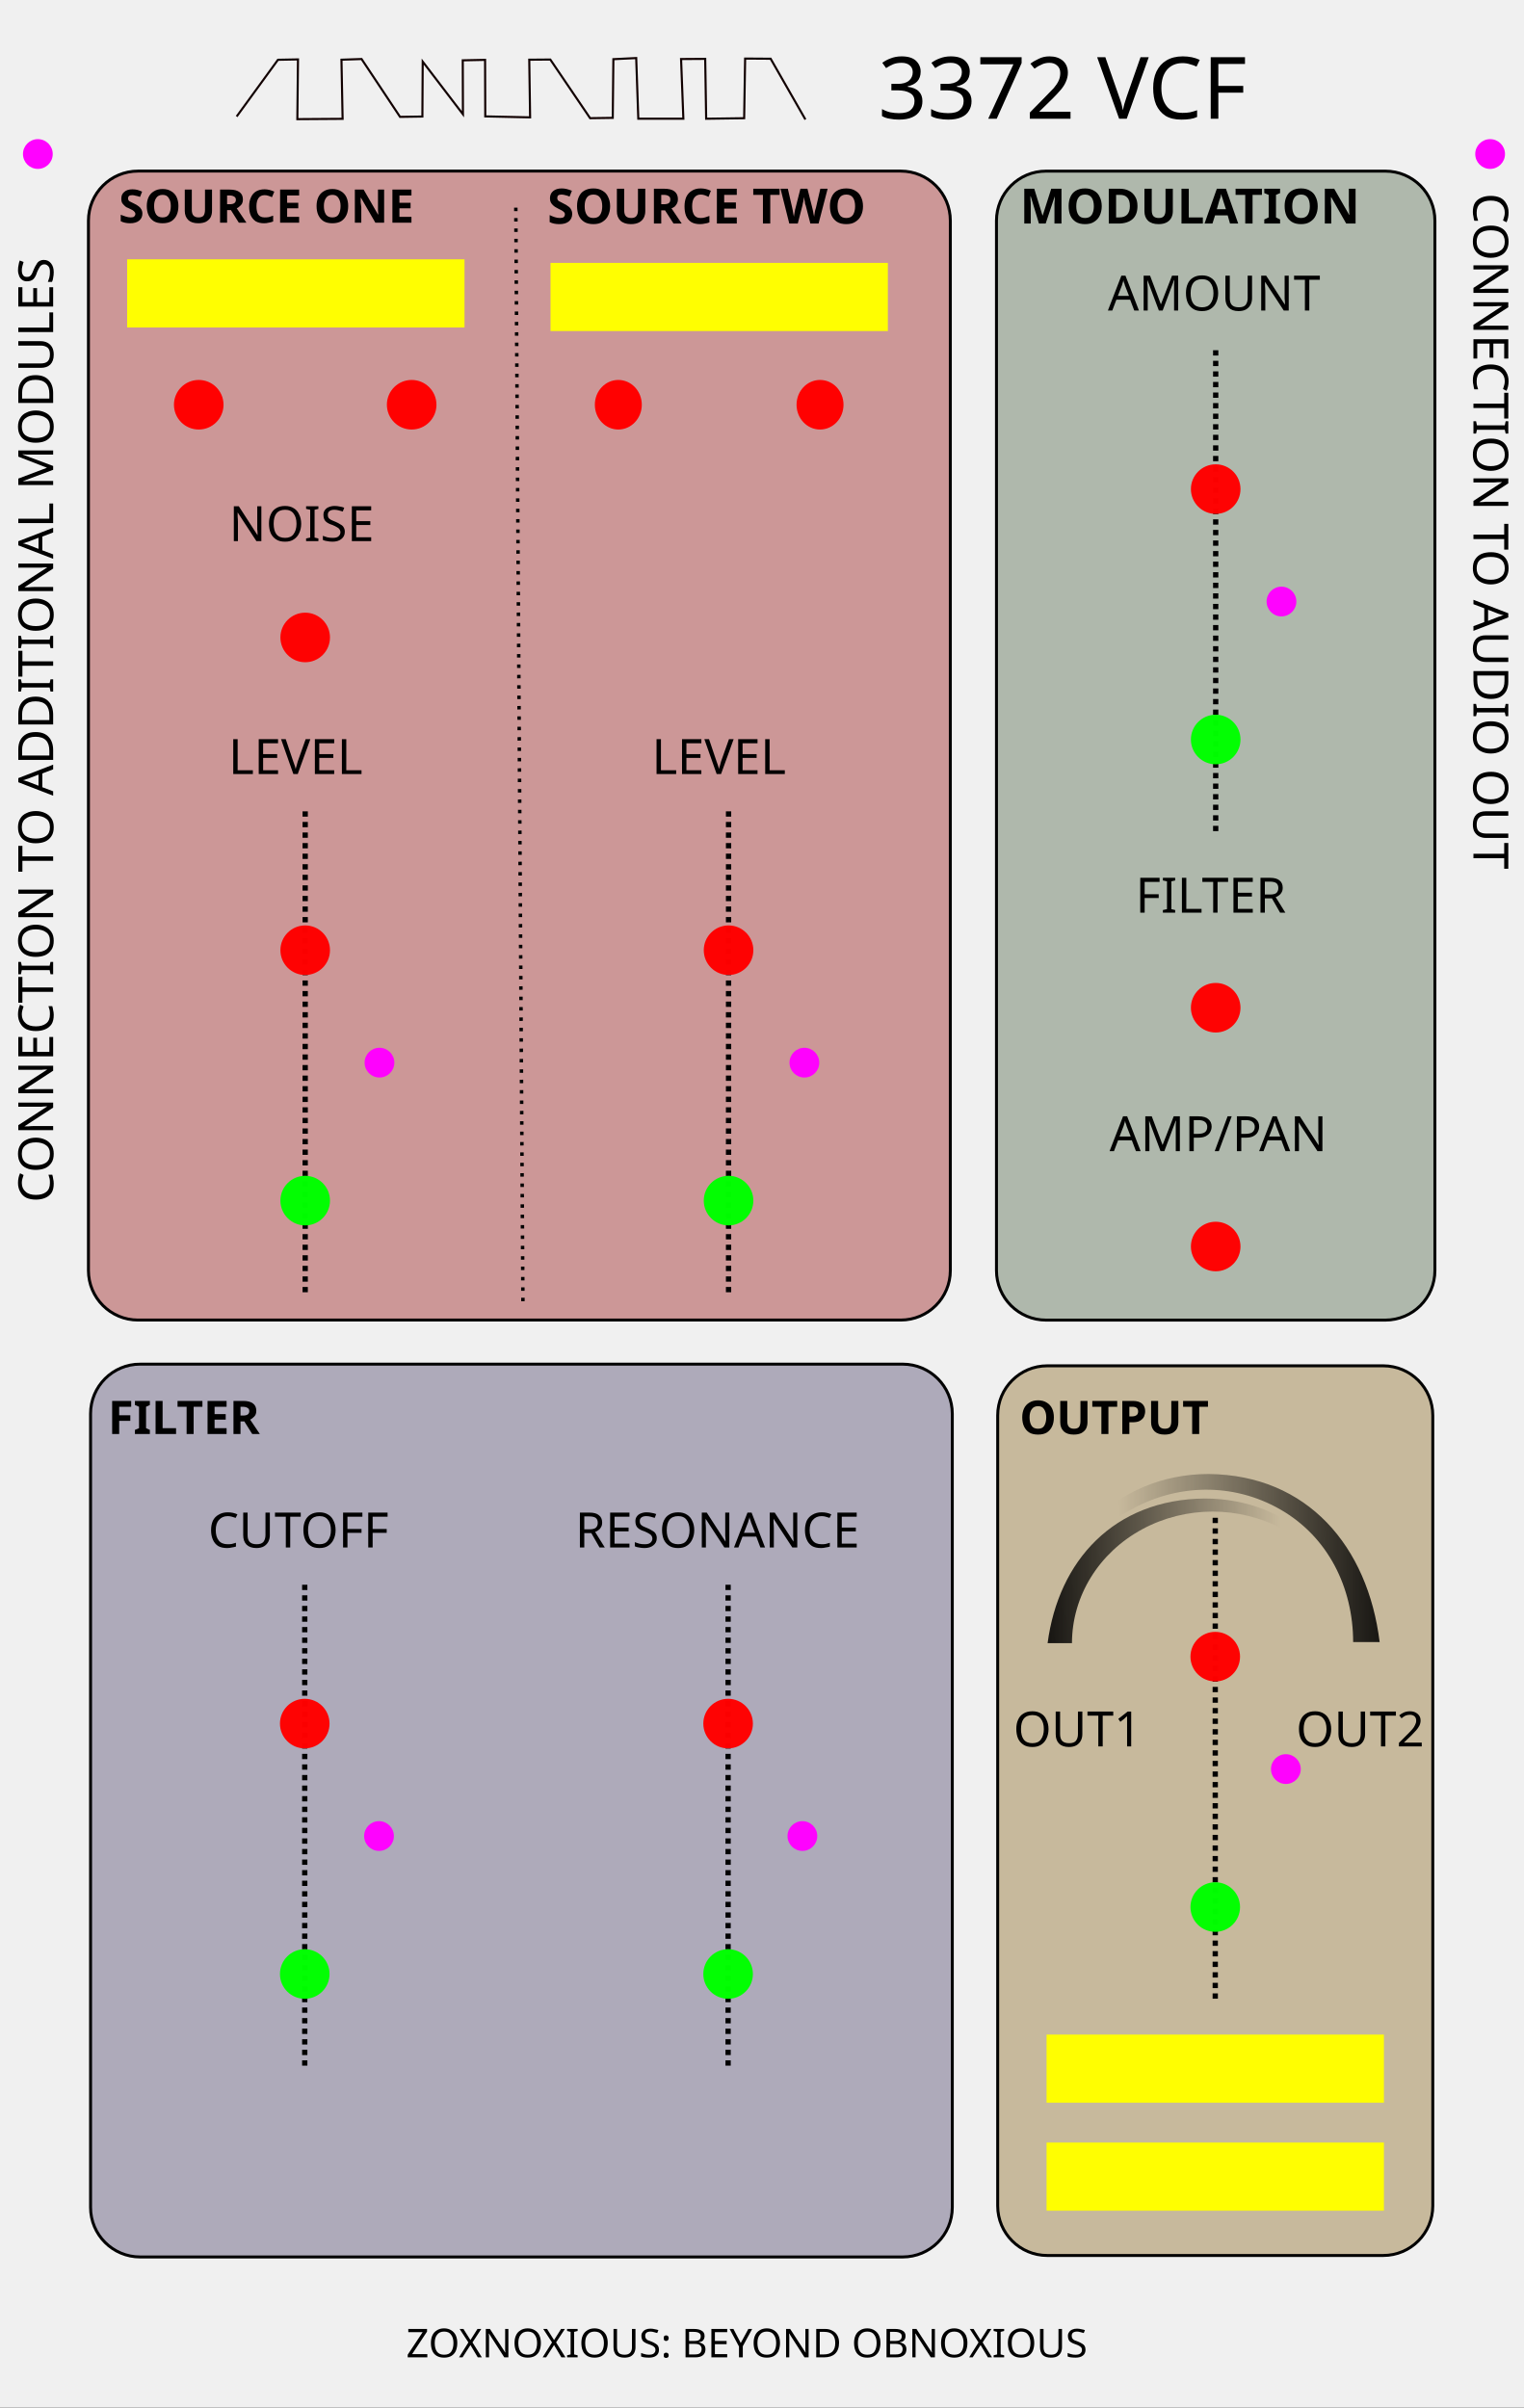
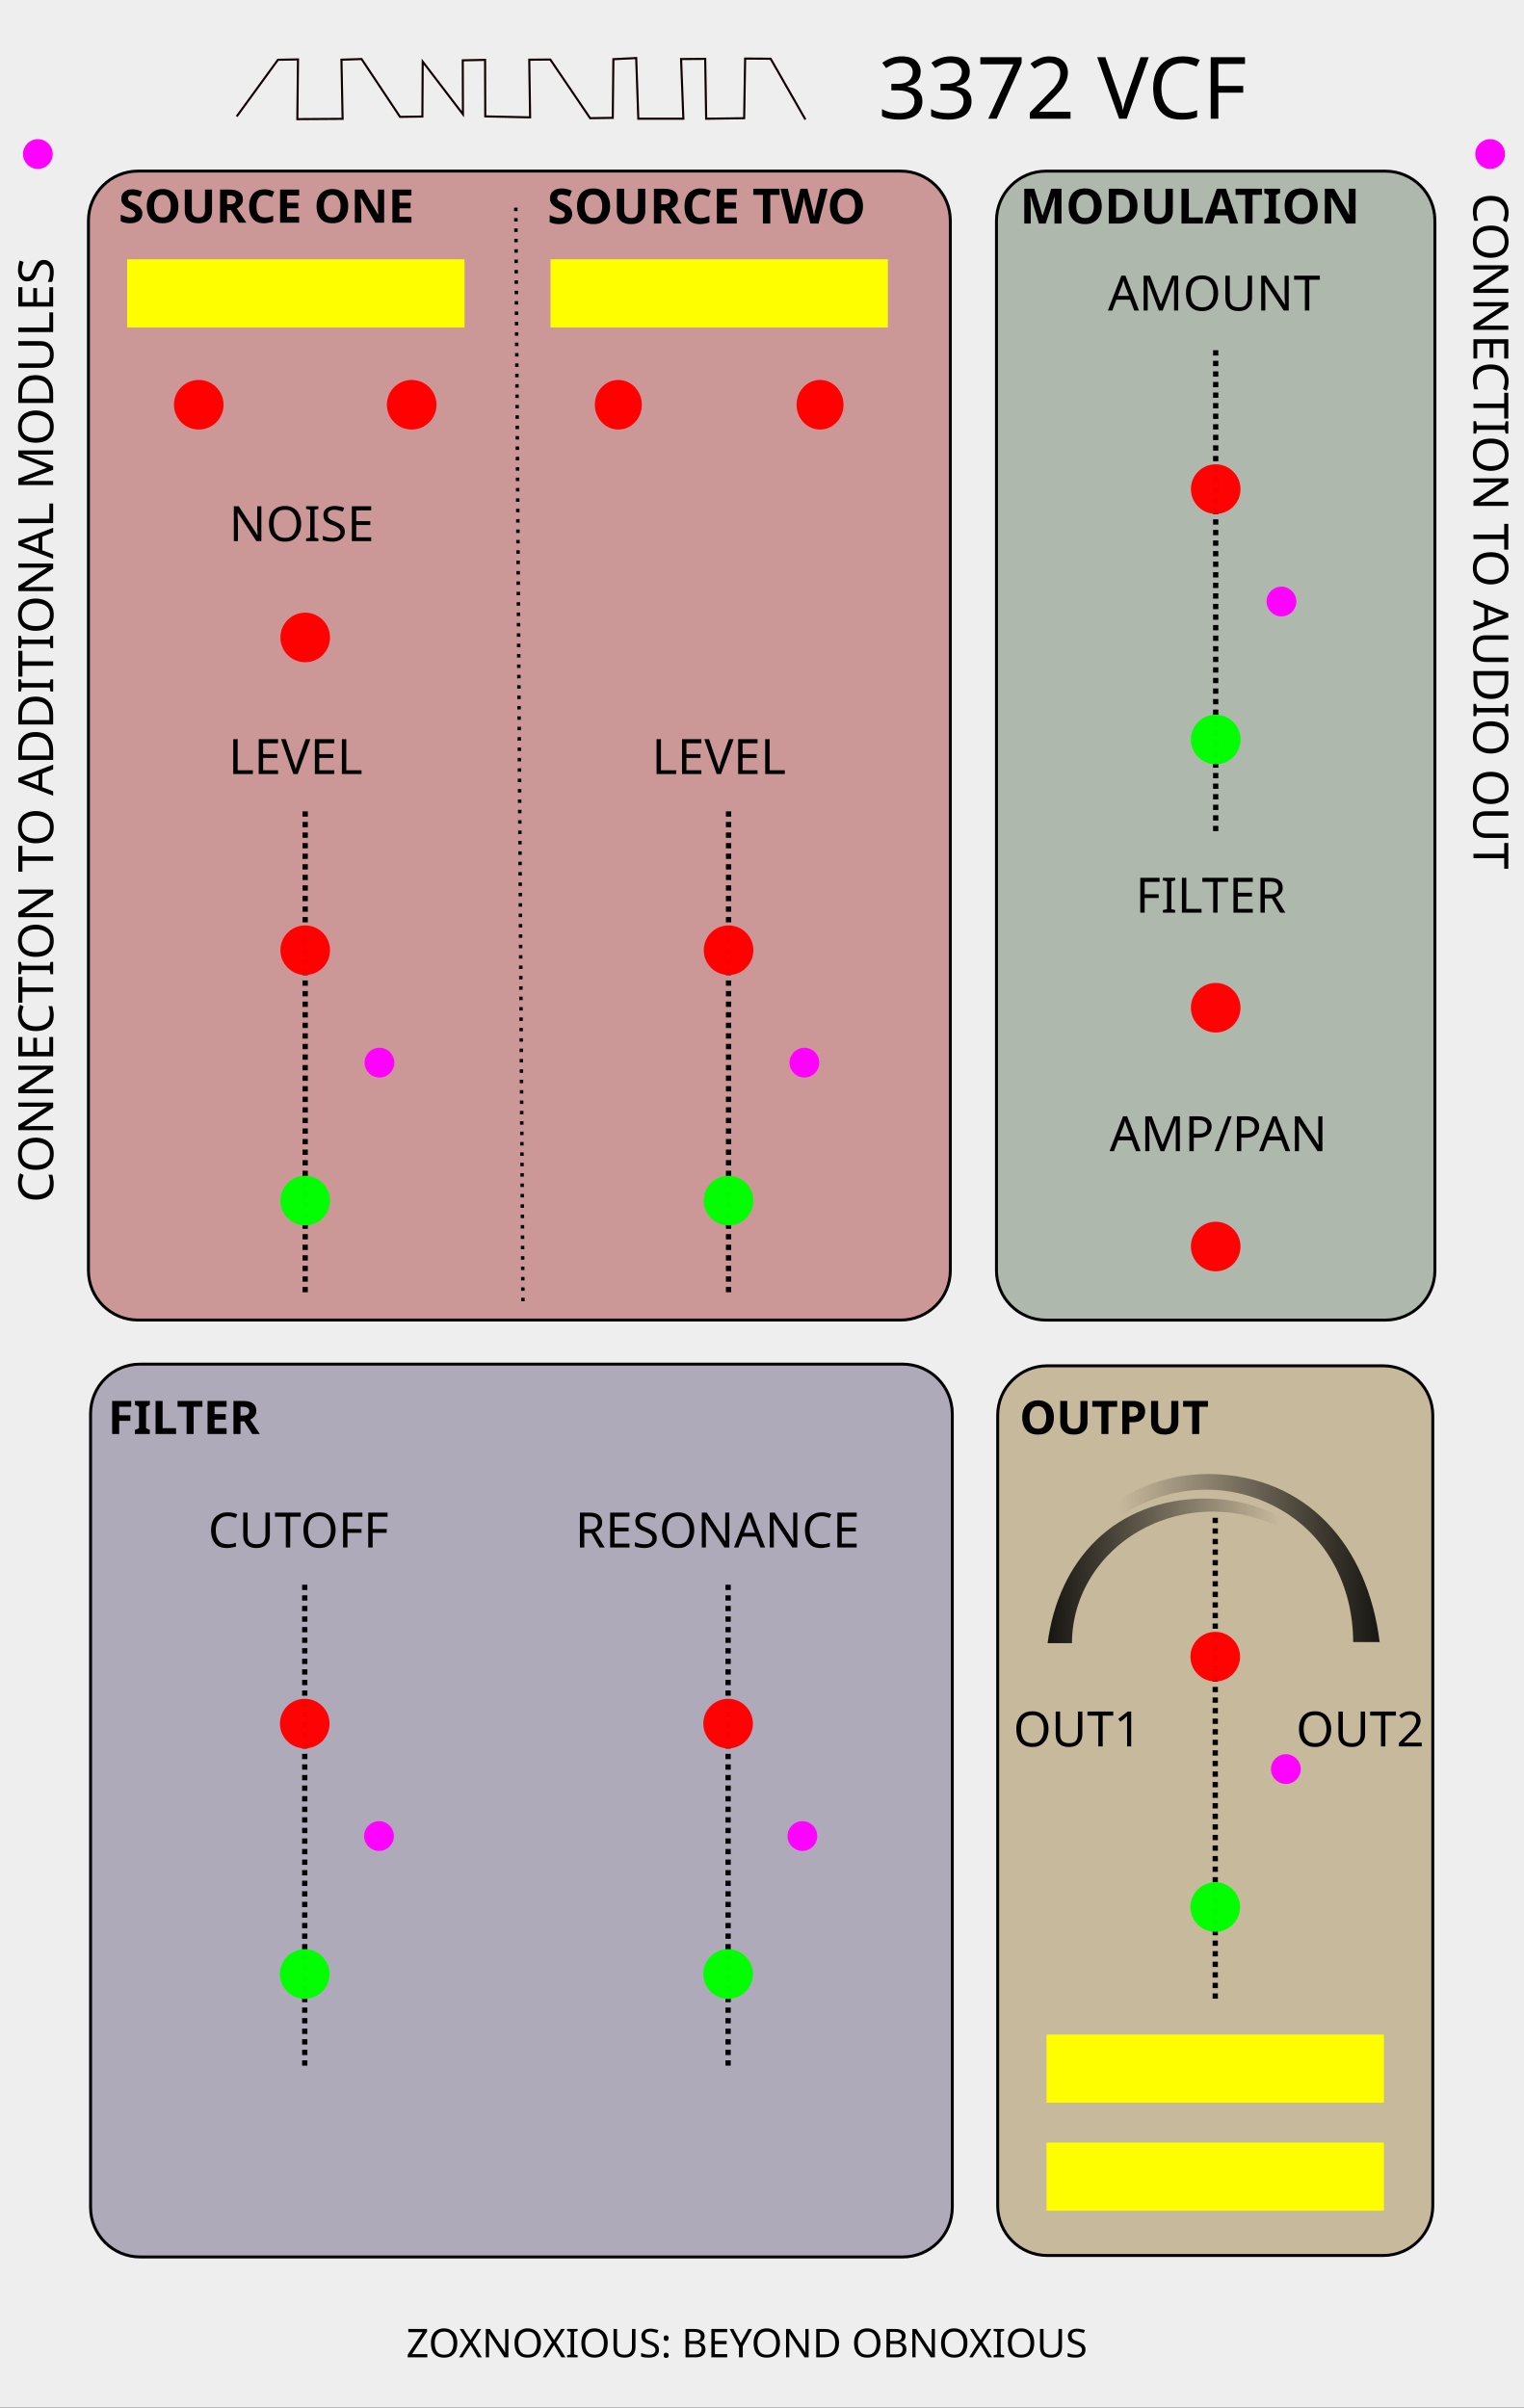
<svg xmlns="http://www.w3.org/2000/svg" xmlns:xlink="http://www.w3.org/1999/xlink" width="81.28mm" height="128.5mm" viewBox="0 0 81.28 128.5" version="1.1" id="svg26">
  <defs id="defs23">
    <linearGradient id="linearGradient19170">
      <stop style="stop-color:#000000;stop-opacity:1;" offset="0" id="stop19168" />
    </linearGradient>
    <marker style="overflow:visible" id="Arrow1Lend" refX="0" refY="0" orient="auto" viewBox="0 0 17.774 10.156" markerWidth="8.774" markerHeight="5.014" preserveAspectRatio="xMidYMid">
      <path transform="matrix(-0.8,0,0,-0.8,-10,0)" style="fill:context-stroke;fill-rule:evenodd;stroke:#000000;stroke-width:1pt;stroke-opacity:1" d="M 0,0 5,-5 -12.5,0 5,5 Z" id="path15157" />
    </marker>
    <marker style="overflow:visible" id="Tail" refX="0" refY="0" orient="auto">
      <g transform="scale(-1.2)" id="g15202">
        <path style="fill:none;fill-rule:evenodd;stroke:context-stroke;stroke-width:0.8;stroke-linecap:round" d="M -3.805,-3.959 0.544,0" id="path15190" />
        <path style="fill:none;fill-rule:evenodd;stroke:context-stroke;stroke-width:0.8;stroke-linecap:round" d="M -1.287,-3.959 3.062,0" id="path15192" />
        <path style="fill:none;fill-rule:evenodd;stroke:context-stroke;stroke-width:0.8;stroke-linecap:round" d="M 1.305,-3.959 5.654,0" id="path15194" />
        <path style="fill:none;fill-rule:evenodd;stroke:context-stroke;stroke-width:0.8;stroke-linecap:round" d="M -3.805,4.178 0.544,0.22" id="path15196" />
        <path style="fill:none;fill-rule:evenodd;stroke:context-stroke;stroke-width:0.8;stroke-linecap:round" d="M -1.287,4.178 3.062,0.22" id="path15198" />
        <path style="fill:none;fill-rule:evenodd;stroke:context-stroke;stroke-width:0.8;stroke-linecap:round" d="M 1.305,4.178 5.654,0.22" id="path15200" />
      </g>
    </marker>
    <marker style="overflow:visible" id="Arrow2Lend" refX="0" refY="0" orient="auto">
      <path transform="matrix(-1.1,0,0,-1.1,-1.1,0)" d="M 8.719,4.034 -2.207,0.016 8.719,-4.002 c -1.745,2.372 -1.735,5.617 -6e-7,8.035 z" style="fill:context-stroke;fill-rule:evenodd;stroke:context-stroke;stroke-width:0.625;stroke-linejoin:round" id="path15175" />
    </marker>
    <marker style="overflow:visible" id="marker15424" refX="0" refY="0" orient="auto">
      <path transform="matrix(0.8,0,0,0.8,10,0)" style="fill:context-stroke;fill-rule:evenodd;stroke:context-stroke;stroke-width:1pt" d="M 0,0 5,-5 -12.5,0 5,5 Z" id="path15422" />
    </marker>
    <marker style="overflow:visible" id="Arrow1Lstart" refX="0" refY="0" orient="auto">
      <path transform="matrix(0.8,0,0,0.8,10,0)" style="fill:context-stroke;fill-rule:evenodd;stroke:context-stroke;stroke-width:1pt" d="M 0,0 5,-5 -12.5,0 5,5 Z" id="path15154" />
    </marker>
    <marker style="overflow:visible" id="Arrow1Lend-2" refX="0" refY="0" orient="auto">
      <path transform="matrix(-0.8,0,0,-0.8,-10,0)" style="fill:#000000;fill-opacity:1;fill-rule:evenodd;stroke:#000000;stroke-width:1pt;stroke-opacity:1" d="M 0,0 5,-5 -12.5,0 5,5 Z" id="path15157-3" />
    </marker>
    <marker style="overflow:visible" id="Arrow1Lend-2-7" refX="0" refY="0" orient="auto">
      <path transform="matrix(-0.8,0,0,-0.8,-10,0)" style="fill:context-stroke;fill-rule:evenodd;stroke:#000000;stroke-width:1pt;stroke-opacity:1" d="M 0,0 5,-5 -12.5,0 5,5 Z" id="path15157-3-0" />
    </marker>
    <marker style="overflow:visible" id="Arrow1Lend-2-1" refX="0" refY="0" orient="auto">
      <path transform="matrix(-0.8,0,0,-0.8,-10,0)" style="fill:context-stroke;fill-rule:evenodd;stroke:#000000;stroke-width:1pt;stroke-opacity:1" d="M 0,0 5,-5 -12.5,0 5,5 Z" id="path15157-3-03" />
    </marker>
    <marker style="overflow:visible" id="Arrow1Lend-2-8" refX="0" refY="0" orient="auto" viewBox="0 0 17.774 10.156" markerWidth="17.774" markerHeight="10.156" preserveAspectRatio="xMidYMid">
      <path transform="matrix(-0.8,0,0,-0.8,-10,0)" style="fill:context-stroke;fill-rule:evenodd;stroke:#000000;stroke-width:1pt;stroke-opacity:1" d="M 0,0 5,-5 -12.5,0 5,5 Z" id="path15157-3-5" />
    </marker>
    <marker style="overflow:visible" id="Arrow1Lend-2-3" refX="0" refY="0" orient="auto" viewBox="0 0 17.774 10.156" markerWidth="17.774" markerHeight="10.156" preserveAspectRatio="xMidYMid">
      <path transform="matrix(-0.8,0,0,-0.8,-10,0)" style="fill:context-stroke;fill-rule:evenodd;stroke:#000000;stroke-width:1pt;stroke-opacity:1" d="M 0,0 5,-5 -12.5,0 5,5 Z" id="path15157-3-1" />
    </marker>
    <marker style="overflow:visible" id="Arrow1Lend-2-5" refX="0" refY="0" orient="auto">
      <path transform="matrix(-0.8,0,0,-0.8,-10,0)" style="fill:context-stroke;fill-rule:evenodd;stroke:#000000;stroke-width:1pt;stroke-opacity:1" d="M 0,0 5,-5 -12.5,0 5,5 Z" id="path15157-3-9" />
    </marker>
    <marker style="overflow:visible" id="Arrow1Lend-2-2" refX="0" refY="0" orient="auto">
      <path transform="matrix(-0.8,0,0,-0.8,-10,0)" style="fill:context-stroke;fill-rule:evenodd;stroke:#000000;stroke-width:1pt;stroke-opacity:1" d="M 0,0 5,-5 -12.5,0 5,5 Z" id="path15157-3-17" />
    </marker>
    <clipPath clipPathUnits="userSpaceOnUse" id="clipPath19745">
      <path style="display:block;opacity:0.89;fill:none;fill-opacity:1;stroke:#000000;stroke-width:0.2;stroke-miterlimit:4;stroke-dasharray:none;stroke-opacity:1;paint-order:markers fill stroke" id="path19747" />
    </clipPath>
    <clipPath clipPathUnits="userSpaceOnUse" id="clipPath20906">
      <path id="path20908" style="display:block;opacity:0.89;fill:none;stroke:#000000;stroke-width:0.11;paint-order:markers fill stroke" d="m 40.608,-31.299 c 0.085,0.742 -0.423,1.4 -1.164,1.509 -0.741,0.109 -1.466,-0.367 -1.664,-1.092 -0.197,-0.725 0.112,-1.41 0.823,-1.63 l 0.39,1.296 z" />
    </clipPath>
    <linearGradient xlink:href="#linearGradient25631" id="linearGradient25633" x1="55.918" y1="82.516" x2="116.158" y2="81.873" gradientUnits="userSpaceOnUse" gradientTransform="matrix(-0.2313024,0,0,-0.2313024,86.5735,102.6282)" />
    <linearGradient id="linearGradient25631">
      <stop style="stop-color:#000000;stop-opacity:1;" offset="0" id="stop25627" />
      <stop style="stop-color:#000000;stop-opacity:0;" offset="1" id="stop25629" />
    </linearGradient>
    <linearGradient xlink:href="#linearGradient25631" id="linearGradient25721" gradientUnits="userSpaceOnUse" gradientTransform="matrix(0.2124694,0,0,-0.199089,43.99088,100.653)" x1="55.919" y1="82.536" x2="114.679" y2="83.575" />
  </defs>
  <g id="layer3" style="display:inline">
-     <rect style="display:inline;opacity:0.89;fill:#eeeeee;fill-opacity:1;stroke:#000000;stroke-width:0.229;paint-order:markers fill stroke" id="rect297" width="82.299" height="129.315" x="-0.269" y="-0.712" />
+     <rect style="display:inline;opacity:1;fill:#eeeeee;fill-opacity:1;stroke:#000000;stroke-width:0.229;paint-order:markers fill stroke" id="rect297" width="82.299" height="129.315" x="-0.269" y="-0.712" />
    <path style="display:inline;opacity:0.99;fill:#aeb7ab;fill-opacity:1;stroke:#000000;stroke-width:0.158;stroke-opacity:1" id="path12499" width="23.393" height="61.313" x="53.168" y="9.132" d="m 55.814,9.132 h 18.101 a 2.646,2.646 45 0 1 2.646,2.646 V 67.8 a 2.646,2.646 135 0 1 -2.646,2.646 H 55.814 A 2.646,2.646 45 0 1 53.168,67.8 V 11.778 a 2.646,2.646 135 0 1 2.646,-2.646 z" />
    <path style="display:inline;opacity:0.99;fill:#ada9b9;fill-opacity:1;stroke:#000000;stroke-width:0.158;stroke-dasharray:none;stroke-opacity:1" id="path13261" width="45.979" height="47.643" x="4.832" y="72.796" d="M 7.478,72.796 H 48.165 a 2.646,2.646 45 0 1 2.646,2.646 v 42.352 a 2.646,2.646 135 0 1 -2.646,2.646 H 7.478 A 2.646,2.646 45 0 1 4.832,117.793 V 75.441 a 2.646,2.646 135 0 1 2.646,-2.646 z" />
    <path style="display:inline;opacity:0.99;fill:#c7b89b;fill-opacity:1;stroke:#000000;stroke-width:0.158;stroke-dasharray:none;stroke-opacity:1" id="path13647" width="23.215" height="47.476" x="53.233" y="72.885" d="m 55.879,72.885 h 17.923 a 2.646,2.646 45 0 1 2.646,2.646 v 42.184 a 2.646,2.646 135 0 1 -2.646,2.646 H 55.879 a 2.646,2.646 45 0 1 -2.646,-2.646 V 75.531 a 2.646,2.646 135 0 1 2.646,-2.646 z" />
    <path style="display:inline;opacity:0.99;fill:#cc9696;fill-opacity:1;stroke:#000000;stroke-width:0.158;stroke-dasharray:none;stroke-opacity:1" id="path12385" width="45.987" height="61.313" x="4.719" y="9.13" d="M 7.365,9.13 H 48.06 a 2.646,2.646 45 0 1 2.646,2.646 V 67.797 A 2.646,2.646 135 0 1 48.06,70.443 H 7.365 A 2.646,2.646 45 0 1 4.719,67.797 V 11.776 A 2.646,2.646 135 0 1 7.365,9.13 Z" />
  </g>
  <g id="layer1" style="display:inline;opacity:1">
    <text xml:space="preserve" style="font-style:normal;font-variant:normal;font-weight:normal;font-stretch:normal;font-size:2.117px;line-height:1.25;font-family:'.Keyboard';-inkscape-font-specification:'.Keyboard, Normal';font-variant-ligatures:normal;font-variant-caps:normal;font-variant-numeric:normal;font-variant-east-asian:normal;display:inline;fill:#000000;fill-opacity:1;stroke:none;stroke-width:0.131" x="21.677" y="125.794" id="text23912-2">
      <tspan id="tspan1805" x="21.677" y="125.794">ZOXNOXIOUS: BEYOND OBNOXIOUS</tspan>
    </text>
    <g id="g14526" transform="translate(3.103187)">
      <path style="fill:none;fill-opacity:1;stroke:#110000;stroke-width:0.112px;stroke-linecap:butt;stroke-linejoin:miter;stroke-opacity:1" d="m 9.524,6.217 2.204,-3.027 1.068,-0.02 -0.034,3.188 2.415,-0.017 -0.061,-3.155 1.073,-0.036 2.053,3.087 1.192,-0.018 0.017,-2.931 2.147,2.81 -0.01,-2.879 1.191,-0.025 0.01,3.017 2.392,0.052 -0.045,-3.077 1.123,-0.009 2.124,3.13 1.208,-0.018 0.033,-3.131 1.218,-0.06 0.112,3.236 2.404,-8.076e-4 -0.122,-3.183 1.288,-0.009 0.051,3.195 2.027,-0.028 0.052,-3.183 1.361,0.009 1.855,3.242" id="path22502" />
      <text xml:space="preserve" style="font-style:normal;font-variant:normal;font-weight:normal;font-stretch:normal;font-size:4.586px;line-height:1.25;font-family:sans-serif;-inkscape-font-specification:'sans-serif, Normal';font-variant-ligatures:normal;font-variant-caps:normal;font-variant-numeric:normal;font-variant-east-asian:normal;display:inline;fill:#000000;fill-opacity:1;stroke:none;stroke-width:0.111" x="43.755" y="6.335" id="text23912-0">
        <tspan id="tspan10562" x="43.755" y="6.335">3372 VCF</tspan>
      </text>
    </g>
    <text xml:space="preserve" style="font-style:normal;font-variant:normal;font-weight:normal;font-stretch:normal;font-size:2.593px;line-height:1.25;font-family:sans-serif;-inkscape-font-specification:'sans-serif, Normal';font-variant-ligatures:normal;font-variant-caps:normal;font-variant-numeric:normal;font-variant-east-asian:normal;display:inline;fill:#000000;fill-opacity:1;stroke:none;stroke-width:0.093" x="-64.172" y="2.833" id="text92-2-1" transform="rotate(-90)">
      <tspan id="tspan1285" x="-64.172" y="2.833">CONNECTION TO ADDITIONAL MODULES</tspan>
    </text>
    <text xml:space="preserve" style="font-style:normal;font-variant:normal;font-weight:normal;font-stretch:normal;font-size:2.593px;line-height:1.25;font-family:sans-serif;-inkscape-font-specification:'sans-serif, Normal';font-variant-ligatures:normal;font-variant-caps:normal;font-variant-numeric:normal;font-variant-east-asian:normal;display:inline;fill:#000000;fill-opacity:1;stroke:none;stroke-width:0.093" x="10.298" y="-78.615" id="text92-2-1-3" transform="rotate(90)">
      <tspan id="tspan1314" x="10.298" y="-78.615">CONNECTION TO AUDIO OUT</tspan>
    </text>
    <text xml:space="preserve" style="font-style:normal;font-variant:normal;font-weight:bold;font-stretch:normal;font-size:2.593px;line-height:1.25;font-family:sans-serif;-inkscape-font-specification:'sans-serif, Bold';font-variant-ligatures:normal;font-variant-caps:normal;font-variant-numeric:normal;font-variant-east-asian:normal;text-align:start;writing-mode:lr-tb;text-anchor:start;display:inline;opacity:0.99;fill:#000000;fill-opacity:1;stroke:none;stroke-width:0.093" x="54.417" y="11.929" id="text12507">
      <tspan id="tspan12505" x="54.417" y="11.929">MODULATION</tspan>
    </text>
    <path style="display:inline;opacity:0.99;fill:none;stroke:#000000;stroke-width:0.282px;stroke-linecap:butt;stroke-linejoin:miter;stroke-dasharray:0.282, 0.282;stroke-dashoffset:0;stroke-opacity:1" d="M 64.865,18.69 V 44.634" id="path12445" />
    <text xml:space="preserve" style="font-style:normal;font-variant:normal;font-weight:normal;font-stretch:normal;font-size:2.593px;line-height:1.25;font-family:sans-serif;-inkscape-font-specification:'sans-serif, Normal';font-variant-ligatures:normal;font-variant-caps:normal;font-variant-numeric:normal;font-variant-east-asian:normal;text-align:start;writing-mode:lr-tb;text-anchor:start;display:inline;opacity:0.99;fill:#000000;fill-opacity:1;stroke:none;stroke-width:0.093" x="59.115" y="13.334" id="text12544">
      <tspan id="tspan12564" x="59.115" y="13.334" />
      <tspan id="tspan12566" x="59.115" y="16.574">AMOUNT</tspan>
    </text>
    <text xml:space="preserve" style="font-style:normal;font-variant:normal;font-weight:normal;font-stretch:normal;font-size:2.593px;line-height:1.25;font-family:sans-serif;-inkscape-font-specification:'sans-serif, Normal';font-variant-ligatures:normal;font-variant-caps:normal;font-variant-numeric:normal;font-variant-east-asian:normal;display:inline;opacity:0.99;fill:#000000;fill-opacity:1;stroke:none;stroke-width:0.093" x="60.591" y="48.706" id="text3638-6-08">
      <tspan id="tspan12777" x="60.591" y="48.706">FILTER</tspan>
    </text>
    <text xml:space="preserve" style="font-style:normal;font-variant:normal;font-weight:normal;font-stretch:normal;font-size:2.593px;line-height:1.25;font-family:sans-serif;-inkscape-font-specification:'sans-serif, Normal';font-variant-ligatures:normal;font-variant-caps:normal;font-variant-numeric:normal;font-variant-east-asian:normal;display:inline;opacity:0.99;fill:#000000;fill-opacity:1;stroke:none;stroke-width:0.093" x="59.203" y="61.43" id="text3638-6-08-7">
      <tspan id="tspan12877" x="59.203" y="61.43">AMP/PAN</tspan>
    </text>
    <text xml:space="preserve" style="font-style:normal;font-variant:normal;font-weight:bold;font-stretch:normal;font-size:2.469px;line-height:1.25;font-family:sans-serif;-inkscape-font-specification:'sans-serif, Bold';font-variant-ligatures:normal;font-variant-caps:normal;font-variant-numeric:normal;font-variant-east-asian:normal;display:inline;opacity:0.99;fill:#000000;fill-opacity:1;stroke:none;stroke-width:0.093" x="6.333" y="11.884" id="text32419">
      <tspan id="tspan12233" x="6.333" y="11.884">SOURCE ONE</tspan>
    </text>
    <path style="display:inline;opacity:0.99;fill:none;stroke:#000000;stroke-width:0.282px;stroke-linecap:butt;stroke-linejoin:miter;stroke-dasharray:0.282, 0.282;stroke-dashoffset:0;stroke-opacity:1" d="M 16.284,43.297 V 69.241" id="path12315" />
    <path style="display:inline;opacity:0.99;fill:none;stroke:#000000;stroke-width:0.282px;stroke-linecap:butt;stroke-linejoin:miter;stroke-dasharray:0.282, 0.282;stroke-dashoffset:0;stroke-opacity:1" d="M 38.873,43.297 V 69.241" id="path12371" />
    <text xml:space="preserve" style="font-style:normal;font-variant:normal;font-weight:normal;font-stretch:normal;font-size:2.593px;line-height:1.25;font-family:sans-serif;-inkscape-font-specification:'sans-serif, Normal';font-variant-ligatures:normal;font-variant-caps:normal;font-variant-numeric:normal;font-variant-east-asian:normal;text-align:start;writing-mode:lr-tb;text-anchor:start;display:inline;opacity:0.99;fill:#000000;fill-opacity:1;stroke:none;stroke-width:0.093" x="12.195" y="41.305" id="text12395">
      <tspan id="tspan12415" x="12.195" y="41.305">LEVEL</tspan>
    </text>
    <text xml:space="preserve" style="font-style:normal;font-variant:normal;font-weight:normal;font-stretch:normal;font-size:2.593px;line-height:1.25;font-family:sans-serif;-inkscape-font-specification:'sans-serif, Normal';font-variant-ligatures:normal;font-variant-caps:normal;font-variant-numeric:normal;font-variant-east-asian:normal;text-align:start;writing-mode:lr-tb;text-anchor:start;display:inline;opacity:0.99;fill:#000000;fill-opacity:1;stroke:none;stroke-width:0.093" x="34.783" y="41.305" id="text12419">
      <tspan id="tspan12417" x="34.783" y="41.305">LEVEL</tspan>
    </text>
    <text xml:space="preserve" style="font-style:normal;font-variant:normal;font-weight:normal;font-stretch:normal;font-size:2.593px;line-height:1.25;font-family:sans-serif;-inkscape-font-specification:'sans-serif, Normal';font-variant-ligatures:normal;font-variant-caps:normal;font-variant-numeric:normal;font-variant-east-asian:normal;text-align:start;writing-mode:lr-tb;text-anchor:start;display:inline;opacity:0.99;fill:#000000;fill-opacity:1;stroke:none;stroke-width:0.093" x="12.226" y="28.875" id="text12423">
      <tspan id="tspan12443" x="12.226" y="28.875">NOISE</tspan>
    </text>
    <text xml:space="preserve" style="font-style:normal;font-variant:normal;font-weight:bold;font-stretch:normal;font-size:2.593px;line-height:1.25;font-family:sans-serif;-inkscape-font-specification:'sans-serif, Bold';font-variant-ligatures:normal;font-variant-caps:normal;font-variant-numeric:normal;font-variant-east-asian:normal;text-align:start;writing-mode:lr-tb;text-anchor:start;display:inline;opacity:0.99;fill:#000000;fill-opacity:1;stroke:none;stroke-width:0.093" x="29.203" y="11.929" id="text12207">
      <tspan id="tspan12351" x="29.203" y="11.929">SOURCE TWO</tspan>
    </text>
    <path style="display:inline;opacity:0.99;fill:none;stroke:#000000;stroke-width:0.185;stroke-linecap:butt;stroke-linejoin:miter;stroke-miterlimit:4;stroke-dasharray:0.185, 0.369;stroke-dashoffset:0;stroke-opacity:1" d="m 27.522,11.083 0.381,58.621" id="path3554-4-6" />
    <path style="display:inline;opacity:0.99;fill:none;stroke:#000000;stroke-width:0.282px;stroke-linecap:butt;stroke-linejoin:miter;stroke-dasharray:0.282, 0.282;stroke-dashoffset:0;stroke-opacity:1" d="M 16.26,84.568 V 110.511" id="path13379" />
    <text xml:space="preserve" style="font-style:normal;font-variant:normal;font-weight:normal;font-stretch:normal;font-size:2.593px;line-height:1.25;font-family:sans-serif;-inkscape-font-specification:'sans-serif, Normal';font-variant-ligatures:normal;font-variant-caps:normal;font-variant-numeric:normal;font-variant-east-asian:normal;text-align:start;writing-mode:lr-tb;text-anchor:start;display:inline;opacity:0.99;fill:#000000;fill-opacity:1;stroke:none;stroke-width:0.093" x="11.105" y="82.576" id="text13383">
      <tspan id="tspan13592" x="11.105" y="82.576">CUTOFF</tspan>
    </text>
    <text xml:space="preserve" style="font-style:normal;font-variant:normal;font-weight:bold;font-stretch:normal;font-size:2.469px;line-height:1.25;font-family:sans-serif;-inkscape-font-specification:'sans-serif, Bold';font-variant-ligatures:normal;font-variant-caps:normal;font-variant-numeric:normal;font-variant-east-asian:normal;display:inline;opacity:0.99;fill:#000000;fill-opacity:1;stroke:none;stroke-width:0.093" x="5.766" y="76.525" id="text13265">
      <tspan id="tspan13377" x="5.766" y="76.525">FILTER</tspan>
    </text>
    <path style="display:inline;opacity:0.99;fill:none;stroke:#000000;stroke-width:0.282px;stroke-linecap:butt;stroke-linejoin:miter;stroke-dasharray:0.282, 0.282;stroke-dashoffset:0;stroke-opacity:1" d="M 38.849,84.568 V 110.511" id="path13594" />
    <text xml:space="preserve" style="font-style:normal;font-variant:normal;font-weight:normal;font-stretch:normal;font-size:2.593px;line-height:1.25;font-family:sans-serif;-inkscape-font-specification:'sans-serif, Normal';font-variant-ligatures:normal;font-variant-caps:normal;font-variant-numeric:normal;font-variant-east-asian:normal;text-align:start;writing-mode:lr-tb;text-anchor:start;display:inline;opacity:0.99;fill:#000000;fill-opacity:1;stroke:none;stroke-width:0.093" x="30.691" y="82.576" id="text13598">
      <tspan id="tspan13641" x="30.691" y="82.576">RESONANCE</tspan>
    </text>
    <text xml:space="preserve" style="font-style:normal;font-variant:normal;font-weight:bold;font-stretch:normal;font-size:2.469px;line-height:1.25;font-family:sans-serif;-inkscape-font-specification:'sans-serif, Bold';font-variant-ligatures:normal;font-variant-caps:normal;font-variant-numeric:normal;font-variant-east-asian:normal;display:inline;opacity:0.99;fill:#000000;fill-opacity:1;stroke:none;stroke-width:0.093" x="54.404" y="76.525" id="text13909">
      <tspan id="tspan28369" x="54.404" y="76.525">OUTPUT</tspan>
    </text>
    <text xml:space="preserve" style="font-style:normal;font-variant:normal;font-weight:normal;font-stretch:normal;font-size:2.593px;line-height:1.25;font-family:sans-serif;-inkscape-font-specification:'sans-serif, Normal';font-variant-ligatures:normal;font-variant-caps:normal;font-variant-numeric:normal;font-variant-east-asian:normal;text-align:start;writing-mode:lr-tb;text-anchor:start;display:inline;opacity:0.99;fill:#000000;fill-opacity:1;stroke:none;stroke-width:0.093" x="54.072" y="93.193" id="text14927">
      <tspan id="tspan27990" x="54.072" y="93.193">OUT1</tspan>
    </text>
    <g id="g11320" transform="translate(0,-0.3954815)" style="display:inline;opacity:0.99">
      <path id="path21940" style="opacity:0.89;fill:url(#linearGradient25633);fill-opacity:1;stroke:none;stroke-width:0.046;stroke-miterlimit:4;stroke-dasharray:none;stroke-opacity:1;paint-order:markers fill stroke" d="m 73.614,88.031 -6.94e-4,-0.009 h -6.94e-4 c 4.62e-4,0.003 9.25e-4,0.006 0.001,0.009 z m -0.001,-0.009 c -0.63,-5.103 -3.84,-8.913 -9.122,-8.968 -4.967,-0.002 -8.701,3.846 -8.627,8.957 h 0.002 c 0.19,-0.966 0.312,-1.246 0.546,-2.201 0.437,-1.784 1.864,-3.786 3.832,-4.796 2.527,-1.459 5.563,-1.515 8.09,-0.056 2.524,1.457 3.861,4.15 3.865,7.064 z" />
      <path id="path25719" style="opacity:0.89;fill:url(#linearGradient25721);fill-opacity:1;stroke:none;stroke-width:0.041;stroke-miterlimit:4;stroke-dasharray:none;stroke-opacity:1;paint-order:markers fill stroke" d="m 55.895,88.089 a 8.802,8.248 0 0 1 6.25e-4,-0.008 h 6.24e-4 c -4.16e-4,0.003 -8.56e-4,0.005 -0.001,0.008 z m 0.001,-0.008 c 0.579,-4.392 3.528,-7.672 8.379,-7.719 4.563,-0.002 7.993,3.31 7.925,7.71 h -0.001 a 7.502,7.03 0 0 0 -3.75,-6.071 7.502,7.03 0 0 0 -7.502,0 7.502,7.03 0 0 0 -3.751,6.08 z" />
    </g>
    <text xml:space="preserve" style="font-style:normal;font-variant:normal;font-weight:normal;font-stretch:normal;font-size:2.593px;line-height:1.25;font-family:sans-serif;-inkscape-font-specification:'sans-serif, Normal';font-variant-ligatures:normal;font-variant-caps:normal;font-variant-numeric:normal;font-variant-east-asian:normal;text-align:start;writing-mode:lr-tb;text-anchor:start;display:inline;opacity:0.99;fill:#000000;fill-opacity:1;stroke:none;stroke-width:0.093" x="69.151" y="93.193" id="text27994">
      <tspan id="tspan28014" x="69.151" y="93.193">OUT2</tspan>
    </text>
    <path style="display:inline;opacity:0.99;fill:none;stroke:#000000;stroke-width:0.282px;stroke-linecap:butt;stroke-linejoin:miter;stroke-dasharray:0.282, 0.282;stroke-dashoffset:0;stroke-opacity:1" d="M 64.841,80.995 V 106.939" id="path13899" />
  </g>
  <g id="layer2" style="display:inline;opacity:0.99">
    <circle id="b9452edd-6f79-47c8-a395-da97cf0e28c9-8" data-name="RGreen1#RedLight" cx="2.02" cy="8.219" r="0.794" style="display:inline;fill:#ff00ff;stroke-width:0.265" />
    <circle id="circle1254" data-name="RGreen1#RedLight" cx="79.507" cy="8.219" r="0.794" style="display:inline;fill:#ff00ff;stroke-width:0.265" />
    <rect id="rect11484" data-name="Screen" y="13.838" width="18" height="3.637" x="6.784" style="display:inline;fill:#ffff00;stroke-width:0.071" />
    <circle id="circle11486" data-name="Tempo#RoundLargeBlackKnob" cx="10.604" cy="21.598" r="1.323" style="display:inline;fill:#ff0000;stroke-width:0.265" />
    <circle id="circle11488" data-name="Tempo#RoundLargeBlackKnob" cx="21.965" cy="21.598" r="1.323" style="display:inline;fill:#ff0000;stroke-width:0.265" />
-     <rect id="rect12209" data-name="Screen" y="14.029" width="18" height="3.637" x="29.373" style="display:inline;fill:#ffff00;stroke-width:0.071" />
+     <rect id="rect12209" data-name="Screen" y="13.838" width="18" height="3.637" x="29.373" style="display:inline;fill:#ffff00;stroke-width:0.071" />
    <ellipse id="circle12211" data-name="Tempo#RoundLargeBlackKnob" cx="32.991" cy="21.598" style="display:inline;fill:#ff0000;stroke-width:0.258" rx="1.253" ry="1.323" />
    <ellipse id="circle12213" data-name="Tempo#RoundLargeBlackKnob" cx="43.754" cy="21.598" style="display:inline;fill:#ff0000;stroke-width:0.258" rx="1.253" ry="1.323" />
    <circle id="circle12317" data-name="In03#PJ301MPort" cx="16.284" cy="64.069" r="1.323" style="display:inline;opacity:0.99;fill:#00ff00;stroke-width:0.265" />
    <circle id="circle12319" data-name="Tempo#RoundLargeBlackKnob" cx="16.284" cy="50.707" r="1.323" style="display:inline;opacity:0.99;fill:#ff0000;stroke-width:0.265" />
    <circle id="circle12321" data-name="RGreen1#RedLight" cx="20.247" cy="56.707" r="0.794" style="display:inline;opacity:0.99;fill:#ff00ff;stroke-width:0.265" />
    <circle id="circle12373" data-name="In03#PJ301MPort" cx="38.873" cy="64.069" r="1.323" style="display:inline;opacity:0.99;fill:#00ff00;stroke-width:0.265" />
    <circle id="circle12375" data-name="Tempo#RoundLargeBlackKnob" cx="38.873" cy="50.707" r="1.323" style="display:inline;opacity:0.99;fill:#ff0000;stroke-width:0.265" />
    <circle id="circle12377" data-name="RGreen1#RedLight" cx="42.919" cy="56.707" r="0.794" style="display:inline;opacity:0.99;fill:#ff00ff;stroke-width:0.265" />
    <circle id="circle12391" data-name="Tempo#RoundLargeBlackKnob" cx="16.284" cy="34.017" r="1.323" style="display:inline;opacity:0.99;fill:#ff0000;stroke-width:0.265" />
    <circle id="b903da6b-121c-4663-8772-b399a6eccb9e-97-9-5-2-3-9-2-5" data-name="Tempo#RoundLargeBlackKnob" cx="64.865" cy="66.519" r="1.323" style="display:inline;opacity:0.99;fill:#ff0000;stroke-width:0.265" />
    <circle id="b903da6b-121c-4663-8772-b399a6eccb9e-97-9-5-2-3-9-2-5-1" data-name="Tempo#RoundLargeBlackKnob" cx="64.865" cy="53.776" r="1.323" style="display:inline;opacity:0.99;fill:#ff0000;stroke-width:0.265" />
    <circle id="circle12451" data-name="In03#PJ301MPort" cx="64.865" cy="39.463" r="1.323" style="display:inline;opacity:0.99;fill:#00ff00;stroke-width:0.265" />
    <circle id="circle12453" data-name="Tempo#RoundLargeBlackKnob" cx="64.865" cy="26.1" r="1.323" style="display:inline;opacity:0.99;fill:#ff0000;stroke-width:0.265" />
    <circle id="circle12455" data-name="RGreen1#RedLight" cx="68.374" cy="32.1" r="0.794" style="display:inline;opacity:0.99;fill:#ff00ff;stroke-width:0.265" />
    <circle id="circle13385" data-name="In03#PJ301MPort" cx="16.26" cy="105.34" r="1.323" style="display:inline;opacity:0.99;fill:#00ff00;stroke-width:0.265" />
    <circle id="circle13387" data-name="Tempo#RoundLargeBlackKnob" cx="16.26" cy="91.978" r="1.323" style="display:inline;opacity:0.99;fill:#ff0000;stroke-width:0.265" />
    <circle id="circle13389" data-name="RGreen1#RedLight" cx="20.223" cy="97.978" r="0.794" style="display:inline;opacity:0.99;fill:#ff00ff;stroke-width:0.265" />
    <circle id="circle13600" data-name="In03#PJ301MPort" cx="38.849" cy="105.34" r="1.323" style="display:inline;opacity:0.99;fill:#00ff00;stroke-width:0.265" />
    <circle id="circle13602" data-name="Tempo#RoundLargeBlackKnob" cx="38.849" cy="91.978" r="1.323" style="display:inline;opacity:0.99;fill:#ff0000;stroke-width:0.265" />
    <circle id="circle13604" data-name="RGreen1#RedLight" cx="42.812" cy="97.978" r="0.794" style="display:inline;opacity:0.99;fill:#ff00ff;stroke-width:0.265" />
    <circle id="circle13901" data-name="In03#PJ301MPort" cx="64.841" cy="101.767" r="1.323" style="display:inline;opacity:0.99;fill:#00ff00;stroke-width:0.265" />
    <circle id="circle13903" data-name="Tempo#RoundLargeBlackKnob" cx="64.841" cy="88.405" r="1.323" style="display:inline;opacity:0.99;fill:#ff0000;stroke-width:0.265" />
    <circle id="circle13905" data-name="RGreen1#RedLight" cx="68.609" cy="94.405" r="0.794" style="display:inline;opacity:0.99;fill:#ff00ff;stroke-width:0.265" />
    <rect id="rect13931" data-name="Screen" y="108.573" width="18" height="3.636" x="55.841" style="display:inline;fill:#ffff00;stroke-width:0.071" />
    <rect id="rect13933" data-name="Screen" y="114.334" width="18" height="3.636" x="55.841" style="display:inline;fill:#ffff00;stroke-width:0.071" />
    <path style="opacity:0.89;fill:none;stroke:none;stroke-width:0.087;paint-order:markers fill stroke" id="path21766" d="m 58.702,83.525 a 1.315,1.047 0 0 1 -1.665,-0.641 1.315,1.047 0 0 1 0.787,-1.332" />
  </g>
</svg>
